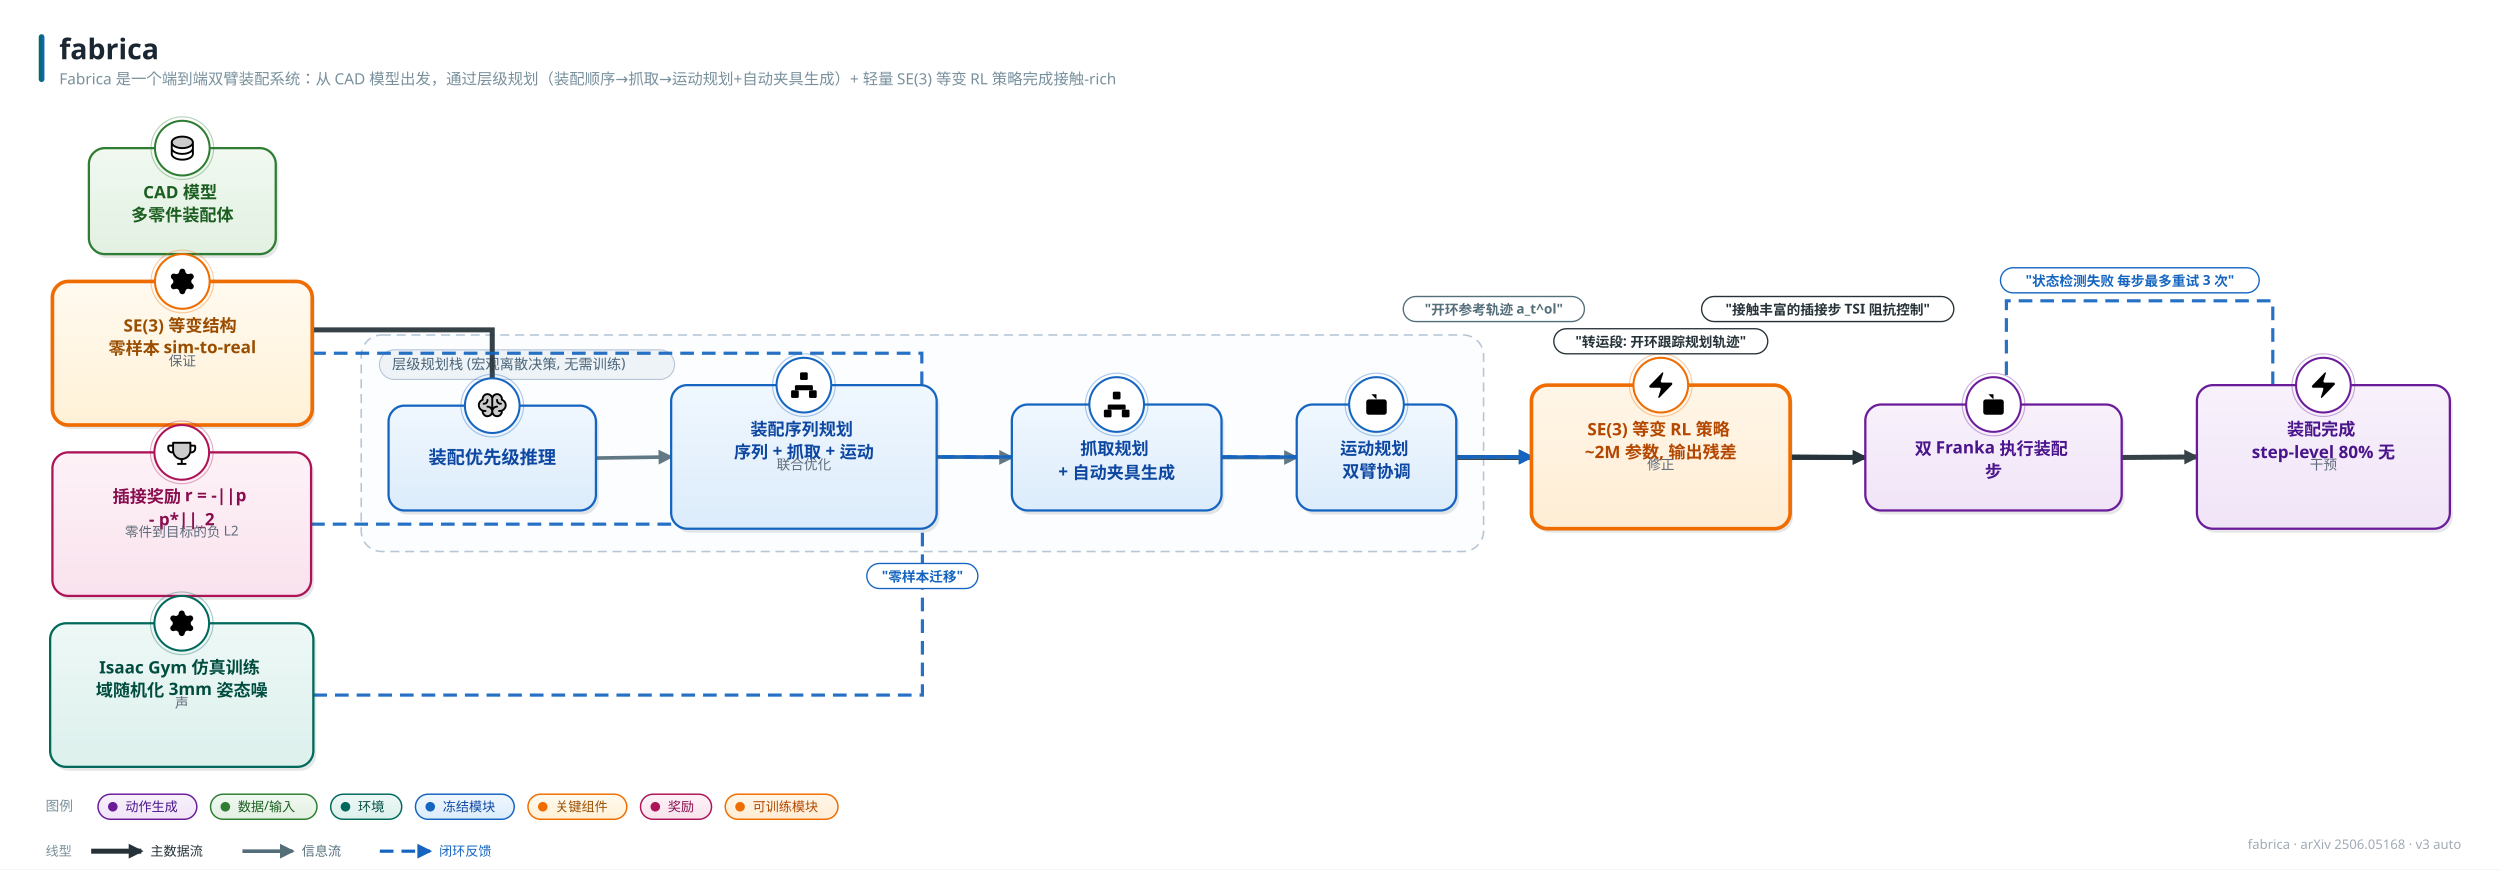
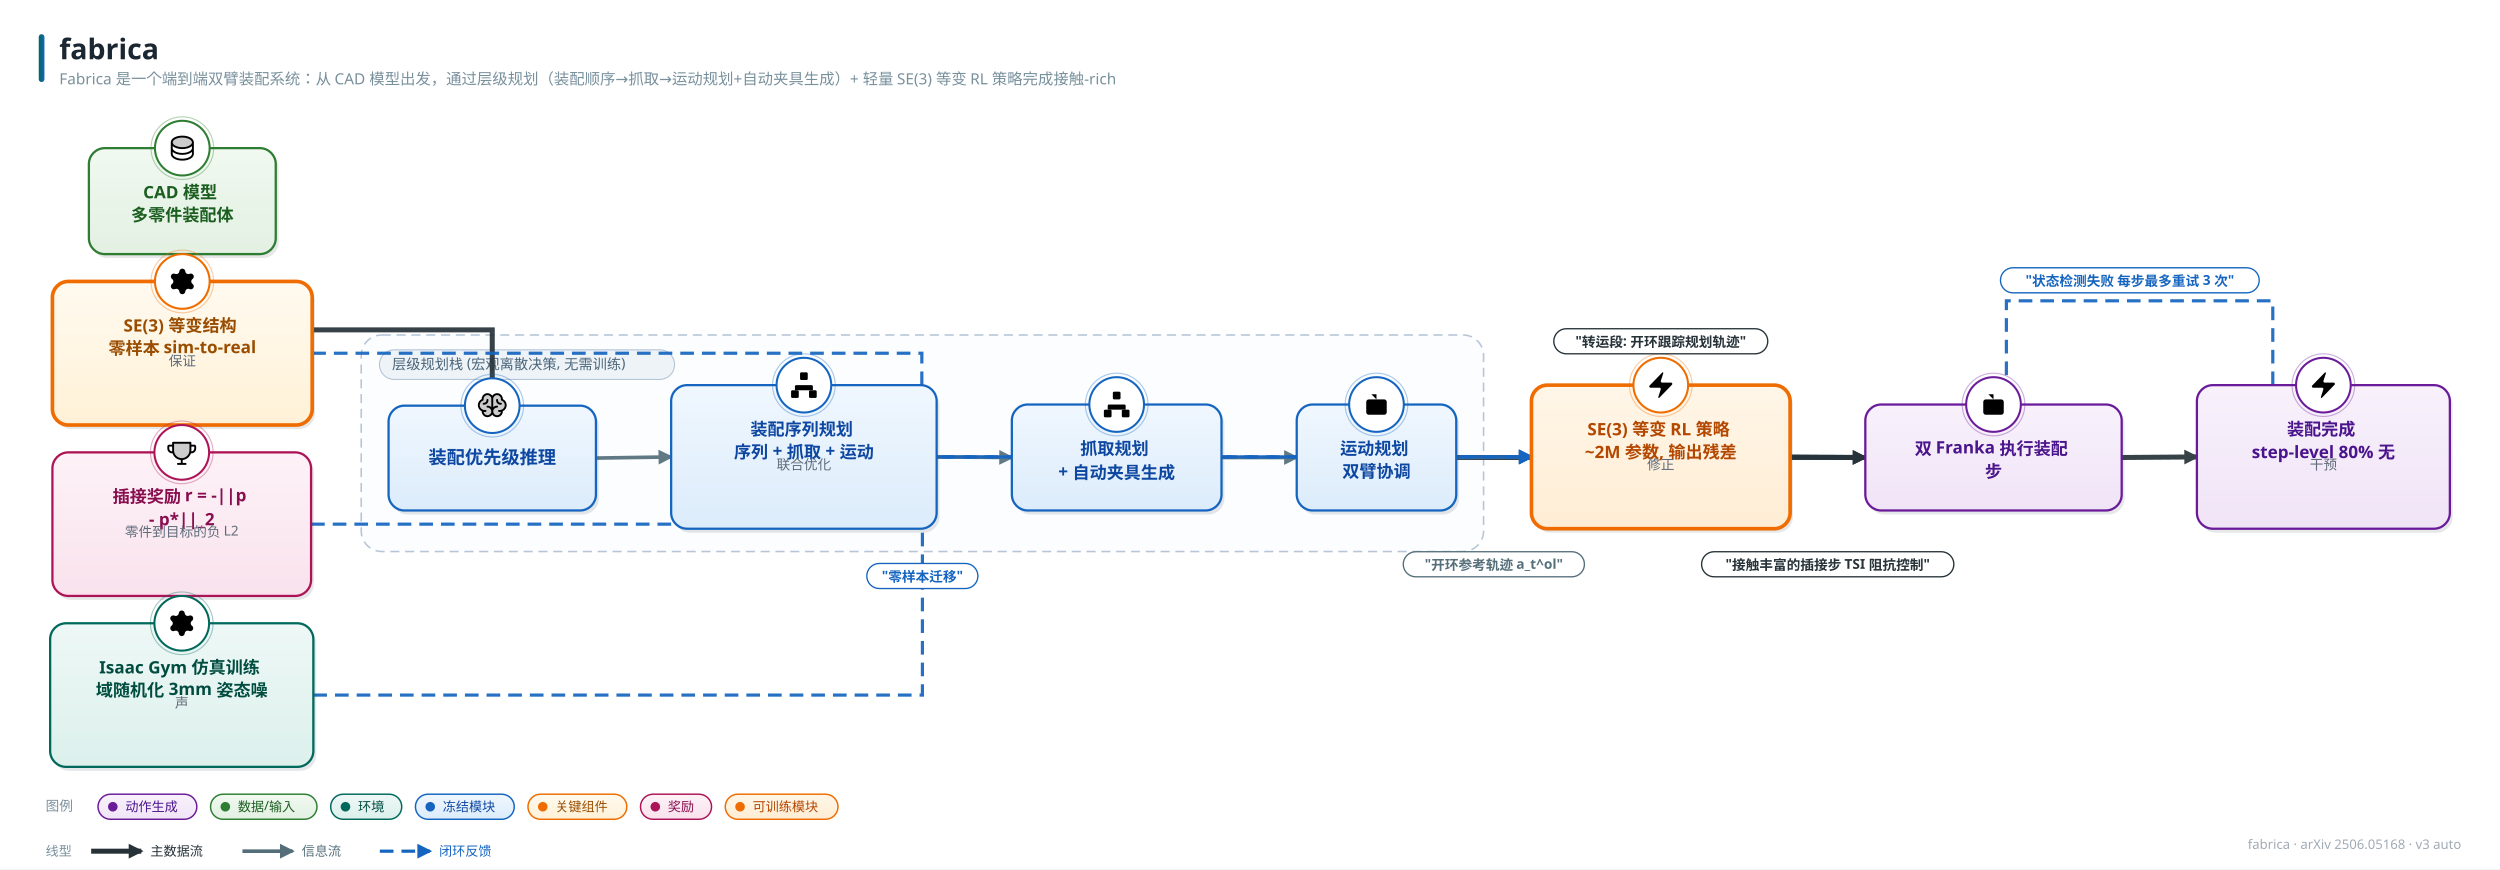
<svg xmlns="http://www.w3.org/2000/svg" width="2194" height="763" viewBox="0 0 2194 763" font-family="'PingFang SC','Hiragino Sans GB','Microsoft YaHei','Segoe UI',sans-serif">
  <style>text{font-family:'PingFang SC','Hiragino Sans GB','Microsoft YaHei','Segoe UI',sans-serif;} .lbl{font-weight:700;}</style>
  <defs>
    <linearGradient id="g-data" x1="0" y1="0" x2="0" y2="1">
      <stop offset="0" stop-color="#f1f9f1" />
      <stop offset="1" stop-color="#e2f0e2" />
    </linearGradient>
    <linearGradient id="g-frozen" x1="0" y1="0" x2="0" y2="1">
      <stop offset="0" stop-color="#f0f7fe" />
      <stop offset="1" stop-color="#dcecfb" />
    </linearGradient>
    <linearGradient id="g-train" x1="0" y1="0" x2="0" y2="1">
      <stop offset="0" stop-color="#fff6e8" />
      <stop offset="1" stop-color="#ffedd4" />
    </linearGradient>
    <linearGradient id="g-loss" x1="0" y1="0" x2="0" y2="1">
      <stop offset="0" stop-color="#fdf0f1" />
      <stop offset="1" stop-color="#f9e0e2" />
    </linearGradient>
    <linearGradient id="g-act" x1="0" y1="0" x2="0" y2="1">
      <stop offset="0" stop-color="#f8f1fb" />
      <stop offset="1" stop-color="#f0e4f7" />
    </linearGradient>
    <linearGradient id="g-loop" x1="0" y1="0" x2="0" y2="1">
      <stop offset="0" stop-color="#f2f5f7" />
      <stop offset="1" stop-color="#e6ebee" />
    </linearGradient>
    <linearGradient id="g-env" x1="0" y1="0" x2="0" y2="1">
      <stop offset="0" stop-color="#eef8f6" />
      <stop offset="1" stop-color="#dcf0ec" />
    </linearGradient>
    <linearGradient id="g-mem" x1="0" y1="0" x2="0" y2="1">
      <stop offset="0" stop-color="#fffef0" />
      <stop offset="1" stop-color="#fdf6d8" />
    </linearGradient>
    <linearGradient id="g-reward" x1="0" y1="0" x2="0" y2="1">
      <stop offset="0" stop-color="#fdf2f7" />
      <stop offset="1" stop-color="#f9e2ed" />
    </linearGradient>
    <linearGradient id="g-key" x1="0" y1="0" x2="0" y2="1">
      <stop offset="0" stop-color="#fffaf0" />
      <stop offset="1" stop-color="#fff1d6" />
    </linearGradient>
    <linearGradient id="g-title" x1="0" y1="0" x2="1" y2="0">
      <stop offset="0" stop-color="#00695c" />
      <stop offset="1" stop-color="#1565c0" />
    </linearGradient>
    <marker id="arr-main" viewBox="0 0 10 10" refX="8.5" refY="5" markerWidth="13" markerHeight="13" markerUnits="userSpaceOnUse" orient="auto-start-reverse">
      <path d="M0 0 L10 5 L0 10 z" fill="#546e7a" />
    </marker>
    <marker id="arr-thick" viewBox="0 0 10 10" refX="8.5" refY="5" markerWidth="13" markerHeight="13" markerUnits="userSpaceOnUse" orient="auto-start-reverse">
      <path d="M0 0 L10 5 L0 10 z" fill="#263238" />
    </marker>
    <marker id="arr-thin" viewBox="0 0 10 10" refX="8.5" refY="5" markerWidth="13" markerHeight="13" markerUnits="userSpaceOnUse" orient="auto-start-reverse">
      <path d="M0 0 L10 5 L0 10 z" fill="#9fb0bb" />
    </marker>
    <marker id="arr-fb" viewBox="0 0 10 10" refX="8.5" refY="5" markerWidth="13" markerHeight="13" markerUnits="userSpaceOnUse" orient="auto-start-reverse">
      <path d="M0 0 L10 5 L0 10 z" fill="#1565c0" />
    </marker>
    <marker id="arr-loss" viewBox="0 0 10 10" refX="8.5" refY="5" markerWidth="13" markerHeight="13" markerUnits="userSpaceOnUse" orient="auto-start-reverse">
      <path d="M0 0 L10 5 L0 10 z" fill="#c62828" />
    </marker>
  </defs>
  <rect width="2194" height="763" fill="#ffffff" />
  <rect x="34" y="30" width="5" height="42" rx="2.5" fill="url(#g-title)" />
  <text x="52" y="52" font-size="25" font-weight="800" fill="#1a2733">fabrica</text>
  <text x="52" y="74" font-size="13.5" fill="#78909c">Fabrica 是一个端到端双臂装配系统：从 CAD 模型出发，通过层级规划（装配顺序→抓取→运动规划+自动夹具生成）+ 轻量 SE(3) 等变 RL 策略完成接触-rich </text>
  <text x="2160" y="745" font-size="11.5" fill="#a0aab4" text-anchor="end">fabrica · arXiv 2506.05168 · v3 auto</text>
  <rect x="317" y="294" width="985" height="190" rx="18" fill="#fbfdff" stroke="#b7c6d6" stroke-width="1.4" stroke-dasharray="8 5" />
  <rect x="333" y="307" width="259.0" height="26" rx="13" fill="#eef3f8" stroke="#b7c6d6" />
  <text x="344" y="324" font-size="12.5" fill="#4a6579">层级规划栈 (宏观离散决策, 无需训练)</text>
  <path d="M 160.0 223.0 L 160.0 289.5 L 432.0 289.5 L 432.0 356.0" fill="none" stroke="#263238" stroke-width="4.4" marker-end="url(#arr-thick)" opacity="0.92" />
  <path d="M 523.0 402.0 L 589.0 401.0" fill="none" stroke="#546e7a" stroke-width="3.2" marker-end="url(#arr-main)" opacity="0.92" />
  <path d="M 822.0 401.0 L 888.0 401.5" fill="none" stroke="#546e7a" stroke-width="3.2" marker-end="url(#arr-main)" opacity="0.92" />
  <path d="M 1072.0 401.5 L 1138.0 401.5" fill="none" stroke="#546e7a" stroke-width="3.2" marker-end="url(#arr-main)" opacity="0.92" />
  <path d="M 1278.0 401.5 L 1637.0 401.5" fill="none" stroke="#263238" stroke-width="4.4" marker-end="url(#arr-thick)" opacity="0.92" />
  <path d="M 1278.0 401.5 L 1344.0 401.0" fill="none" stroke="#546e7a" stroke-width="3.2" marker-end="url(#arr-main)" opacity="0.92" />
  <path d="M 1571.0 401.0 L 1637.0 401.5" fill="none" stroke="#263238" stroke-width="4.4" marker-end="url(#arr-thick)" opacity="0.92" />
  <path d="M 274.0 310.0 L 809.0 310.0 L 809.0 401.0 L 1344.0 401.0" fill="none" stroke="#1565c0" stroke-width="2.8" stroke-dasharray="12 7" marker-end="url(#arr-fb)" opacity="0.92" />
  <path d="M 273.0 460.0 L 808.5 460.0 L 808.5 401.0 L 1344.0 401.0" fill="none" stroke="#1565c0" stroke-width="2.8" stroke-dasharray="12 7" marker-end="url(#arr-fb)" opacity="0.92" />
  <path d="M 275.0 610.0 L 809.5 610.0 L 809.5 401.0 L 1344.0 401.0" fill="none" stroke="#1565c0" stroke-width="2.8" stroke-dasharray="12 7" marker-end="url(#arr-fb)" opacity="0.92" />
  <path d="M 1862.0 401.5 L 1928.0 401.0" fill="none" stroke="#263238" stroke-width="4.4" marker-end="url(#arr-thick)" opacity="0.92" />
  <path d="M 1994.6 338.0 L 1994.6 264.0 L 1760.8 264.0 L 1760.8 355.0" fill="none" stroke="#1565c0" stroke-width="2.8" stroke-dasharray="12 7" marker-end="url(#arr-fb)" opacity="0.92" />
  <rect x="80.5" y="133.5" width="164" height="93" rx="14" fill="#37474f" opacity="0.13" />
  <rect x="78" y="130" width="164" height="93" rx="14" fill="url(#g-data)" stroke="#2e7d32" stroke-width="2.0" />
  <circle cx="160.0" cy="130" r="24" fill="#ffffff" stroke="#2e7d32" stroke-width="1.8" />
  <circle cx="160.0" cy="130" r="27.5" fill="none" stroke="#2e7d32" stroke-width="1" opacity="0.35" />
  <g transform="translate(146.5,116.5) scale(0.1055)">
    <path d="M216,80c0,26.51-39.4,48-88,48S40,106.51,40,80s39.4-48,88-48S216,53.49,216,80Z" opacity="0.2" />
    <path d="M128,24C74.17,24,32,48.6,32,80v96c0,31.4,42.17,56,96,56s96-24.6,96-56V80C224,48.6,181.83,24,128,24Zm80,104c0,9.62-7.88,19.43-21.61,26.92C170.93,163.35,150.19,168,128,168s-42.93-4.65-58.39-13.08C55.88,147.43,48,137.62,48,128V111.36c17.06,15,46.23,24.64,80,24.64s62.94-9.68,80-24.64ZM69.61,53.08C85.07,44.65,105.81,40,128,40s42.93,4.65,58.39,13.08C200.12,60.57,208,70.38,208,80s-7.88,19.43-21.61,26.92C170.93,115.35,150.19,120,128,120s-42.93-4.65-58.39-13.08C55.88,99.43,48,89.62,48,80S55.88,60.57,69.61,53.08ZM186.39,202.92C170.93,211.35,150.19,216,128,216s-42.93-4.65-58.39-13.08C55.88,195.43,48,185.62,48,176V159.36c17.06,15,46.23,24.64,80,24.64s62.94-9.68,80-24.64V176C208,185.62,200.12,195.43,186.39,202.92Z" />
  </g>
  <text x="160.0" y="174" font-size="15" class="lbl" fill="#1b5e20" text-anchor="middle">
    <tspan x="160.0" dy="0">CAD 模型</tspan>
    <tspan x="160.0" dy="20">多零件装配体</tspan>
  </text>
  <rect x="343.5" y="359.5" width="182" height="92" rx="14" fill="#37474f" opacity="0.13" />
  <rect x="341" y="356" width="182" height="92" rx="14" fill="url(#g-frozen)" stroke="#1565c0" stroke-width="2.0" />
  <circle cx="432.0" cy="356" r="24" fill="#ffffff" stroke="#1565c0" stroke-width="1.8" />
  <circle cx="432.0" cy="356" r="27.5" fill="none" stroke="#1565c0" stroke-width="1" opacity="0.35" />
  <g transform="translate(418.5,342.5) scale(0.1055)">
    <path d="M240,124a48,48,0,0,1-32,45.27h0V176a40,40,0,0,1-80,0,40,40,0,0,1-80,0v-6.73h0a48,48,0,0,1,0-90.54V72a40,40,0,0,1,80,0,40,40,0,0,1,80,0v6.73A48,48,0,0,1,240,124Z" opacity="0.2" />
    <path d="M248,124a56.11,56.11,0,0,0-32-50.61V72a48,48,0,0,0-88-26.49A48,48,0,0,0,40,72v1.39a56,56,0,0,0,0,101.2V176a48,48,0,0,0,88,26.49A48,48,0,0,0,216,176v-1.41A56.09,56.09,0,0,0,248,124ZM88,208a32,32,0,0,1-31.81-28.56A55.87,55.87,0,0,0,64,180h8a8,8,0,0,0,0-16H64A40,40,0,0,1,50.67,86.27,8,8,0,0,0,56,78.73V72a32,32,0,0,1,64,0v68.26A47.8,47.8,0,0,0,88,128a8,8,0,0,0,0,16,32,32,0,0,1,0,64Zm104-44h-8a8,8,0,0,0,0,16h8a55.87,55.87,0,0,0,7.81-.56A32,32,0,1,1,168,144a8,8,0,0,0,0-16,47.8,47.8,0,0,0-32,12.26V72a32,32,0,0,1,64,0v6.73a8,8,0,0,0,5.33,7.54A40,40,0,0,1,192,164Zm16-52a8,8,0,0,1-8,8h-4a36,36,0,0,1-36-36V80a8,8,0,0,1,16,0v4a20,20,0,0,0,20,20h4A8,8,0,0,1,208,112ZM60,120H56a8,8,0,0,1,0-16h4A20,20,0,0,0,80,84V80a8,8,0,0,1,16,0v4A36,36,0,0,1,60,120Z" />
  </g>
  <text x="432.0" y="407" font-size="16" class="lbl" fill="#0d47a1" text-anchor="middle">装配优先级推理</text>
  <rect x="591.5" y="341.5" width="233" height="126" rx="14" fill="#37474f" opacity="0.13" />
  <rect x="589" y="338" width="233" height="126" rx="14" fill="url(#g-frozen)" stroke="#1565c0" stroke-width="2.0" />
  <circle cx="705.5" cy="338" r="24" fill="#ffffff" stroke="#1565c0" stroke-width="1.8" />
  <circle cx="705.5" cy="338" r="27.5" fill="none" stroke="#1565c0" stroke-width="1" opacity="0.35" />
  <g transform="translate(692.0,324.5) scale(1.125)">
    <rect x="16" y="16" width="6" height="6" rx="1" />
    <rect x="2" y="16" width="6" height="6" rx="1" />
    <rect x="9" y="2" width="6" height="6" rx="1" />
    <path d="M5 16v-3a1 1 0 0 1 1-1h12a1 1 0 0 1 1 1v3" />
    <path d="M12 12V8" />
  </g>
  <text x="705.5" y="382" font-size="15" class="lbl" fill="#0d47a1" text-anchor="middle">
    <tspan x="705.5" dy="0">装配序列规划</tspan>
    <tspan x="705.5" dy="20">序列 + 抓取 + 运动 </tspan>
  </text>
  <text x="705.5" y="412" font-size="12" fill="#5f6b7a" text-anchor="middle">联合优化</text>
  <rect x="890.5" y="358.5" width="184" height="93" rx="14" fill="#37474f" opacity="0.13" />
  <rect x="888" y="355" width="184" height="93" rx="14" fill="url(#g-frozen)" stroke="#1565c0" stroke-width="2.0" />
  <circle cx="980.0" cy="355" r="24" fill="#ffffff" stroke="#1565c0" stroke-width="1.8" />
  <circle cx="980.0" cy="355" r="27.5" fill="none" stroke="#1565c0" stroke-width="1" opacity="0.35" />
  <g transform="translate(966.5,341.5) scale(1.125)">
    <rect x="16" y="16" width="6" height="6" rx="1" />
    <rect x="2" y="16" width="6" height="6" rx="1" />
    <rect x="9" y="2" width="6" height="6" rx="1" />
    <path d="M5 16v-3a1 1 0 0 1 1-1h12a1 1 0 0 1 1 1v3" />
    <path d="M12 12V8" />
  </g>
  <text x="980.0" y="399" font-size="15" class="lbl" fill="#0d47a1" text-anchor="middle">
    <tspan x="980.0" dy="0">抓取规划</tspan>
    <tspan x="980.0" dy="20">+ 自动夹具生成</tspan>
  </text>
  <rect x="1140.5" y="358.5" width="140" height="93" rx="14" fill="#37474f" opacity="0.13" />
  <rect x="1138" y="355" width="140" height="93" rx="14" fill="url(#g-frozen)" stroke="#1565c0" stroke-width="2.0" />
  <circle cx="1208.0" cy="355" r="24" fill="#ffffff" stroke="#1565c0" stroke-width="1.8" />
  <circle cx="1208.0" cy="355" r="27.5" fill="none" stroke="#1565c0" stroke-width="1" opacity="0.35" />
  <g transform="translate(1194.5,341.5) scale(1.125)">
    <path d="M12 8V4H8" />
    <rect width="16" height="12" x="4" y="8" rx="2" />
    <path d="M2 14h2" />
    <path d="M20 14h2" />
    <path d="M15 13v2" />
    <path d="M9 13v2" />
  </g>
  <text x="1208.0" y="399" font-size="15" class="lbl" fill="#0d47a1" text-anchor="middle">
    <tspan x="1208.0" dy="0">运动规划</tspan>
    <tspan x="1208.0" dy="20">双臂协调</tspan>
  </text>
  <rect x="1639.5" y="358.5" width="225" height="93" rx="14" fill="#37474f" opacity="0.13" />
  <rect x="1637" y="355" width="225" height="93" rx="14" fill="url(#g-act)" stroke="#6a1b9a" stroke-width="2.0" />
  <circle cx="1749.5" cy="355" r="24" fill="#ffffff" stroke="#6a1b9a" stroke-width="1.8" />
  <circle cx="1749.5" cy="355" r="27.5" fill="none" stroke="#6a1b9a" stroke-width="1" opacity="0.35" />
  <g transform="translate(1736.0,341.5) scale(1.125)">
    <path d="M12 8V4H8" />
    <rect width="16" height="12" x="4" y="8" rx="2" />
    <path d="M2 14h2" />
    <path d="M20 14h2" />
    <path d="M15 13v2" />
    <path d="M9 13v2" />
  </g>
  <text x="1749.5" y="399" font-size="15" class="lbl" fill="#4a148c" text-anchor="middle">
    <tspan x="1749.5" dy="0">双 Franka 执行装配</tspan>
    <tspan x="1749.5" dy="20">步</tspan>
  </text>
  <rect x="1346.5" y="341.5" width="227" height="126" rx="14" fill="#37474f" opacity="0.13" />
  <rect x="1344" y="338" width="227" height="126" rx="14" fill="url(#g-train)" stroke="#ef6c00" stroke-width="3.2" />
  <circle cx="1457.5" cy="338" r="24" fill="#ffffff" stroke="#ef6c00" stroke-width="1.8" />
  <circle cx="1457.5" cy="338" r="27.5" fill="none" stroke="#ef6c00" stroke-width="1" opacity="0.35" />
  <g transform="translate(1444.0,324.5) scale(1.125)">
    <path d="M4 14a1 1 0 0 1-.78-1.63l9.9-10.2a.5.5 0 0 1 .86.46l-1.92 6.02A1 1 0 0 0 13 10h7a1 1 0 0 1 .78 1.63l-9.9 10.2a.5.5 0 0 1-.86-.46l1.92-6.02A1 1 0 0 0 11 14z" />
  </g>
  <text x="1457.5" y="382" font-size="15" class="lbl" fill="#b34700" text-anchor="middle">
    <tspan x="1457.5" dy="0">SE(3) 等变 RL 策略</tspan>
    <tspan x="1457.5" dy="20">~2M 参数, 输出残差</tspan>
  </text>
  <text x="1457.5" y="412" font-size="12" fill="#5f6b7a" text-anchor="middle">修正</text>
  <rect x="48.5" y="250.5" width="228" height="126" rx="14" fill="#37474f" opacity="0.13" />
  <rect x="46" y="247" width="228" height="126" rx="14" fill="url(#g-key)" stroke="#ef6c00" stroke-width="3.2" />
  <circle cx="160.0" cy="247" r="24" fill="#ffffff" stroke="#ef6c00" stroke-width="1.8" />
  <circle cx="160.0" cy="247" r="27.5" fill="none" stroke="#ef6c00" stroke-width="1" opacity="0.35" />
  <g transform="translate(146.5,233.5) scale(1.125)">
    <path d="M9.671 4.136a2.34 2.34 0 0 1 4.659 0 2.34 2.34 0 0 0 3.319 1.915 2.34 2.34 0 0 1 2.33 4.033 2.34 2.34 0 0 0 0 3.831 2.34 2.34 0 0 1-2.33 4.033 2.34 2.34 0 0 0-3.319 1.915 2.34 2.34 0 0 1-4.659 0 2.34 2.34 0 0 0-3.32-1.915 2.34 2.34 0 0 1-2.33-4.033 2.34 2.34 0 0 0 0-3.831A2.34 2.34 0 0 1 6.35 6.051a2.34 2.34 0 0 0 3.319-1.915" />
    <circle cx="12" cy="12" r="3" />
  </g>
  <text x="160.0" y="291" font-size="15" class="lbl" fill="#9a4d00" text-anchor="middle">
    <tspan x="160.0" dy="0">SE(3) 等变结构</tspan>
    <tspan x="160.0" dy="20">零样本 sim-to-real</tspan>
  </text>
  <text x="160.0" y="321" font-size="12" fill="#5f6b7a" text-anchor="middle"> 保证</text>
  <rect x="48.5" y="400.5" width="227" height="126" rx="14" fill="#37474f" opacity="0.13" />
  <rect x="46" y="397" width="227" height="126" rx="14" fill="url(#g-reward)" stroke="#ad1457" stroke-width="2.0" />
  <circle cx="159.5" cy="397" r="24" fill="#ffffff" stroke="#ad1457" stroke-width="1.8" />
  <circle cx="159.5" cy="397" r="27.5" fill="none" stroke="#ad1457" stroke-width="1" opacity="0.35" />
  <g transform="translate(146.0,383.5) scale(0.1055)">
    <path d="M200,48v63.1c0,39.7-31.75,72.6-71.45,72.9A72,72,0,0,1,56,112V48Z" opacity="0.2" />
    <path d="M232,64H208V48a8,8,0,0,0-8-8H56a8,8,0,0,0-8,8V64H24A16,16,0,0,0,8,80V96a40,40,0,0,0,40,40h3.65A80.13,80.13,0,0,0,120,191.61V216H96a8,8,0,0,0,0,16h64a8,8,0,0,0,0-16H136V191.58c31.94-3.23,58.44-25.64,68.08-55.58H208a40,40,0,0,0,40-40V80A16,16,0,0,0,232,64ZM48,120A24,24,0,0,1,24,96V80H48v32q0,4,.39,8Zm144-8.9c0,35.52-29,64.64-64,64.9a64,64,0,0,1-64-64V56H192ZM232,96a24,24,0,0,1-24,24h-.5a81.81,81.81,0,0,0,.5-8.9V80h24Z" />
  </g>
  <text x="159.5" y="441" font-size="15" class="lbl" fill="#880e4f" text-anchor="middle">
    <tspan x="159.5" dy="0">插接奖励 r = -||p </tspan>
    <tspan x="159.5" dy="20">- p*||_2</tspan>
  </text>
  <text x="159.5" y="471" font-size="12" fill="#5f6b7a" text-anchor="middle">零件到目标的负 L2 </text>
  <rect x="46.5" y="550.5" width="231" height="126" rx="14" fill="#37474f" opacity="0.13" />
  <rect x="44" y="547" width="231" height="126" rx="14" fill="url(#g-env)" stroke="#00695c" stroke-width="2.0" />
  <circle cx="159.5" cy="547" r="24" fill="#ffffff" stroke="#00695c" stroke-width="1.8" />
  <circle cx="159.5" cy="547" r="27.5" fill="none" stroke="#00695c" stroke-width="1" opacity="0.35" />
  <g transform="translate(146.0,533.5) scale(1.125)">
    <path d="M9.671 4.136a2.34 2.34 0 0 1 4.659 0 2.34 2.34 0 0 0 3.319 1.915 2.34 2.34 0 0 1 2.33 4.033 2.34 2.34 0 0 0 0 3.831 2.34 2.34 0 0 1-2.33 4.033 2.34 2.34 0 0 0-3.319 1.915 2.34 2.34 0 0 1-4.659 0 2.34 2.34 0 0 0-3.32-1.915 2.34 2.34 0 0 1-2.33-4.033 2.34 2.34 0 0 0 0-3.831A2.34 2.34 0 0 1 6.35 6.051a2.34 2.34 0 0 0 3.319-1.915" />
    <circle cx="12" cy="12" r="3" />
  </g>
  <text x="159.5" y="591" font-size="15" class="lbl" fill="#004d40" text-anchor="middle">
    <tspan x="159.5" dy="0">Isaac Gym 仿真训练</tspan>
    <tspan x="159.5" dy="20">域随机化 3mm 姿态噪</tspan>
  </text>
  <text x="159.5" y="621" font-size="12" fill="#5f6b7a" text-anchor="middle">声</text>
  <rect x="1930.5" y="341.5" width="222" height="126" rx="14" fill="#37474f" opacity="0.13" />
  <rect x="1928" y="338" width="222" height="126" rx="14" fill="url(#g-act)" stroke="#6a1b9a" stroke-width="2.0" />
  <circle cx="2039.0" cy="338" r="24" fill="#ffffff" stroke="#6a1b9a" stroke-width="1.8" />
  <circle cx="2039.0" cy="338" r="27.5" fill="none" stroke="#6a1b9a" stroke-width="1" opacity="0.35" />
  <g transform="translate(2025.5,324.5) scale(1.125)">
    <path d="M4 14a1 1 0 0 1-.78-1.63l9.9-10.2a.5.5 0 0 1 .86.46l-1.92 6.02A1 1 0 0 0 13 10h7a1 1 0 0 1 .78 1.63l-9.9 10.2a.5.5 0 0 1-.86-.46l1.92-6.02A1 1 0 0 0 11 14z" />
  </g>
  <text x="2039.0" y="382" font-size="15" class="lbl" fill="#4a148c" text-anchor="middle">
    <tspan x="2039.0" dy="0">装配完成</tspan>
    <tspan x="2039.0" dy="20">step-level 80% 无</tspan>
  </text>
  <text x="2039.0" y="412" font-size="12" fill="#5f6b7a" text-anchor="middle">干预</text>
  <g transform="translate(1457.5,299.5)">
    <rect x="-93.9" y="-11" width="187.8" height="22" rx="11" fill="#ffffff" stroke="#263238" stroke-width="1.2" />
    <text y="4" font-size="12" fill="#263238" font-weight="600" text-anchor="middle">"转运段: 开环跟踪规划轨迹"</text>
  </g>
-   <g transform="translate(1311.0,271.2)">
+   <g transform="translate(1311.0,495.2)">
    <rect x="-79.5" y="-11" width="159.0" height="22" rx="11" fill="#ffffff" stroke="#546e7a" stroke-width="1.2" />
    <text y="4" font-size="12" fill="#546e7a" font-weight="600" text-anchor="middle">"开环参考轨迹 a_t^ol"</text>
  </g>
-   <g transform="translate(1604.0,271.2)">
+   <g transform="translate(1604.0,495.2)">
    <rect x="-110.7" y="-11" width="221.4" height="22" rx="11" fill="#ffffff" stroke="#263238" stroke-width="1.2" />
    <text y="4" font-size="12" fill="#263238" font-weight="600" text-anchor="middle">"接触丰富的插接步 TSI 阻抗控制"</text>
  </g>
  <g transform="translate(809.5,505.5)">
    <rect x="-48.8" y="-11" width="97.5" height="22" rx="11" fill="#ffffff" stroke="#1565c0" stroke-width="1.2" />
    <text y="4" font-size="12" fill="#1565c0" font-weight="600" text-anchor="middle">"零样本迁移"</text>
  </g>
  <g transform="translate(1869.2,246.0)">
    <rect x="-113.6" y="-11" width="227.1" height="22" rx="11" fill="#ffffff" stroke="#1565c0" stroke-width="1.2" />
    <text y="4" font-size="12" fill="#1565c0" font-weight="600" text-anchor="middle">"状态检测失败 每步最多重试 3 次"</text>
  </g>
  <text x="40" y="711.5" font-size="12" fill="#78909c">图例</text>
  <g>
    <rect x="86" y="697" width="86.76" height="22" rx="11" fill="url(#g-act)" stroke="#6a1b9a" stroke-width="1.3" />
    <circle cx="99" cy="708" r="4.2" fill="#6a1b9a" />
    <text x="110" y="712" font-size="11.5" fill="#4a148c">动作生成</text>
  </g>
  <g>
    <rect x="184.76" y="697" width="93.43" height="22" rx="11" fill="url(#g-data)" stroke="#2e7d32" stroke-width="1.3" />
    <circle cx="197.76" cy="708" r="4.2" fill="#2e7d32" />
    <text x="208.76" y="712" font-size="11.5" fill="#1b5e20">数据/输入</text>
  </g>
  <g>
    <rect x="290.19" y="697" width="62.38" height="22" rx="11" fill="url(#g-env)" stroke="#00695c" stroke-width="1.3" />
    <circle cx="303.19" cy="708" r="4.2" fill="#00695c" />
    <text x="314.19" y="712" font-size="11.5" fill="#004d40">环境</text>
  </g>
  <g>
    <rect x="364.57" y="697" width="86.76" height="22" rx="11" fill="url(#g-frozen)" stroke="#1565c0" stroke-width="1.3" />
    <circle cx="377.57" cy="708" r="4.2" fill="#1565c0" />
    <text x="388.57" y="712" font-size="11.5" fill="#0d47a1">冻结模块</text>
  </g>
  <g>
    <rect x="463.33" y="697" width="86.76" height="22" rx="11" fill="url(#g-key)" stroke="#ef6c00" stroke-width="1.3" />
    <circle cx="476.33" cy="708" r="4.2" fill="#ef6c00" />
    <text x="487.33" y="712" font-size="11.5" fill="#9a4d00">关键组件</text>
  </g>
  <g>
    <rect x="562.09" y="697" width="62.38" height="22" rx="11" fill="url(#g-reward)" stroke="#ad1457" stroke-width="1.3" />
    <circle cx="575.09" cy="708" r="4.2" fill="#ad1457" />
    <text x="586.09" y="712" font-size="11.5" fill="#880e4f">奖励</text>
  </g>
  <g>
    <rect x="636.47" y="697" width="98.95" height="22" rx="11" fill="url(#g-train)" stroke="#ef6c00" stroke-width="1.3" />
    <circle cx="649.47" cy="708" r="4.2" fill="#ef6c00" />
    <text x="660.47" y="712" font-size="11.5" fill="#b34700">可训练模块</text>
  </g>
  <text x="40" y="751" font-size="11.5" fill="#78909c">线型</text>
  <g>
    <path d="M 80 747 h 44" stroke="#263238" stroke-width="4.4" marker-end="url(#arr-thick)" />
    <text x="132" y="751" font-size="11.5" fill="#263238">主数据流</text>
  </g>
  <g>
    <path d="M 212.76 747 h 44" stroke="#546e7a" stroke-width="3.2" marker-end="url(#arr-main)" />
    <text x="264.76" y="751" font-size="11.5" fill="#546e7a">信息流</text>
  </g>
  <g>
    <path d="M 333.33 747 h 44" stroke="#1565c0" stroke-width="2.8" stroke-dasharray="12 7" marker-end="url(#arr-fb)" />
    <text x="385.33" y="751" font-size="11.5" fill="#1565c0">闭环反馈</text>
  </g>
</svg>
